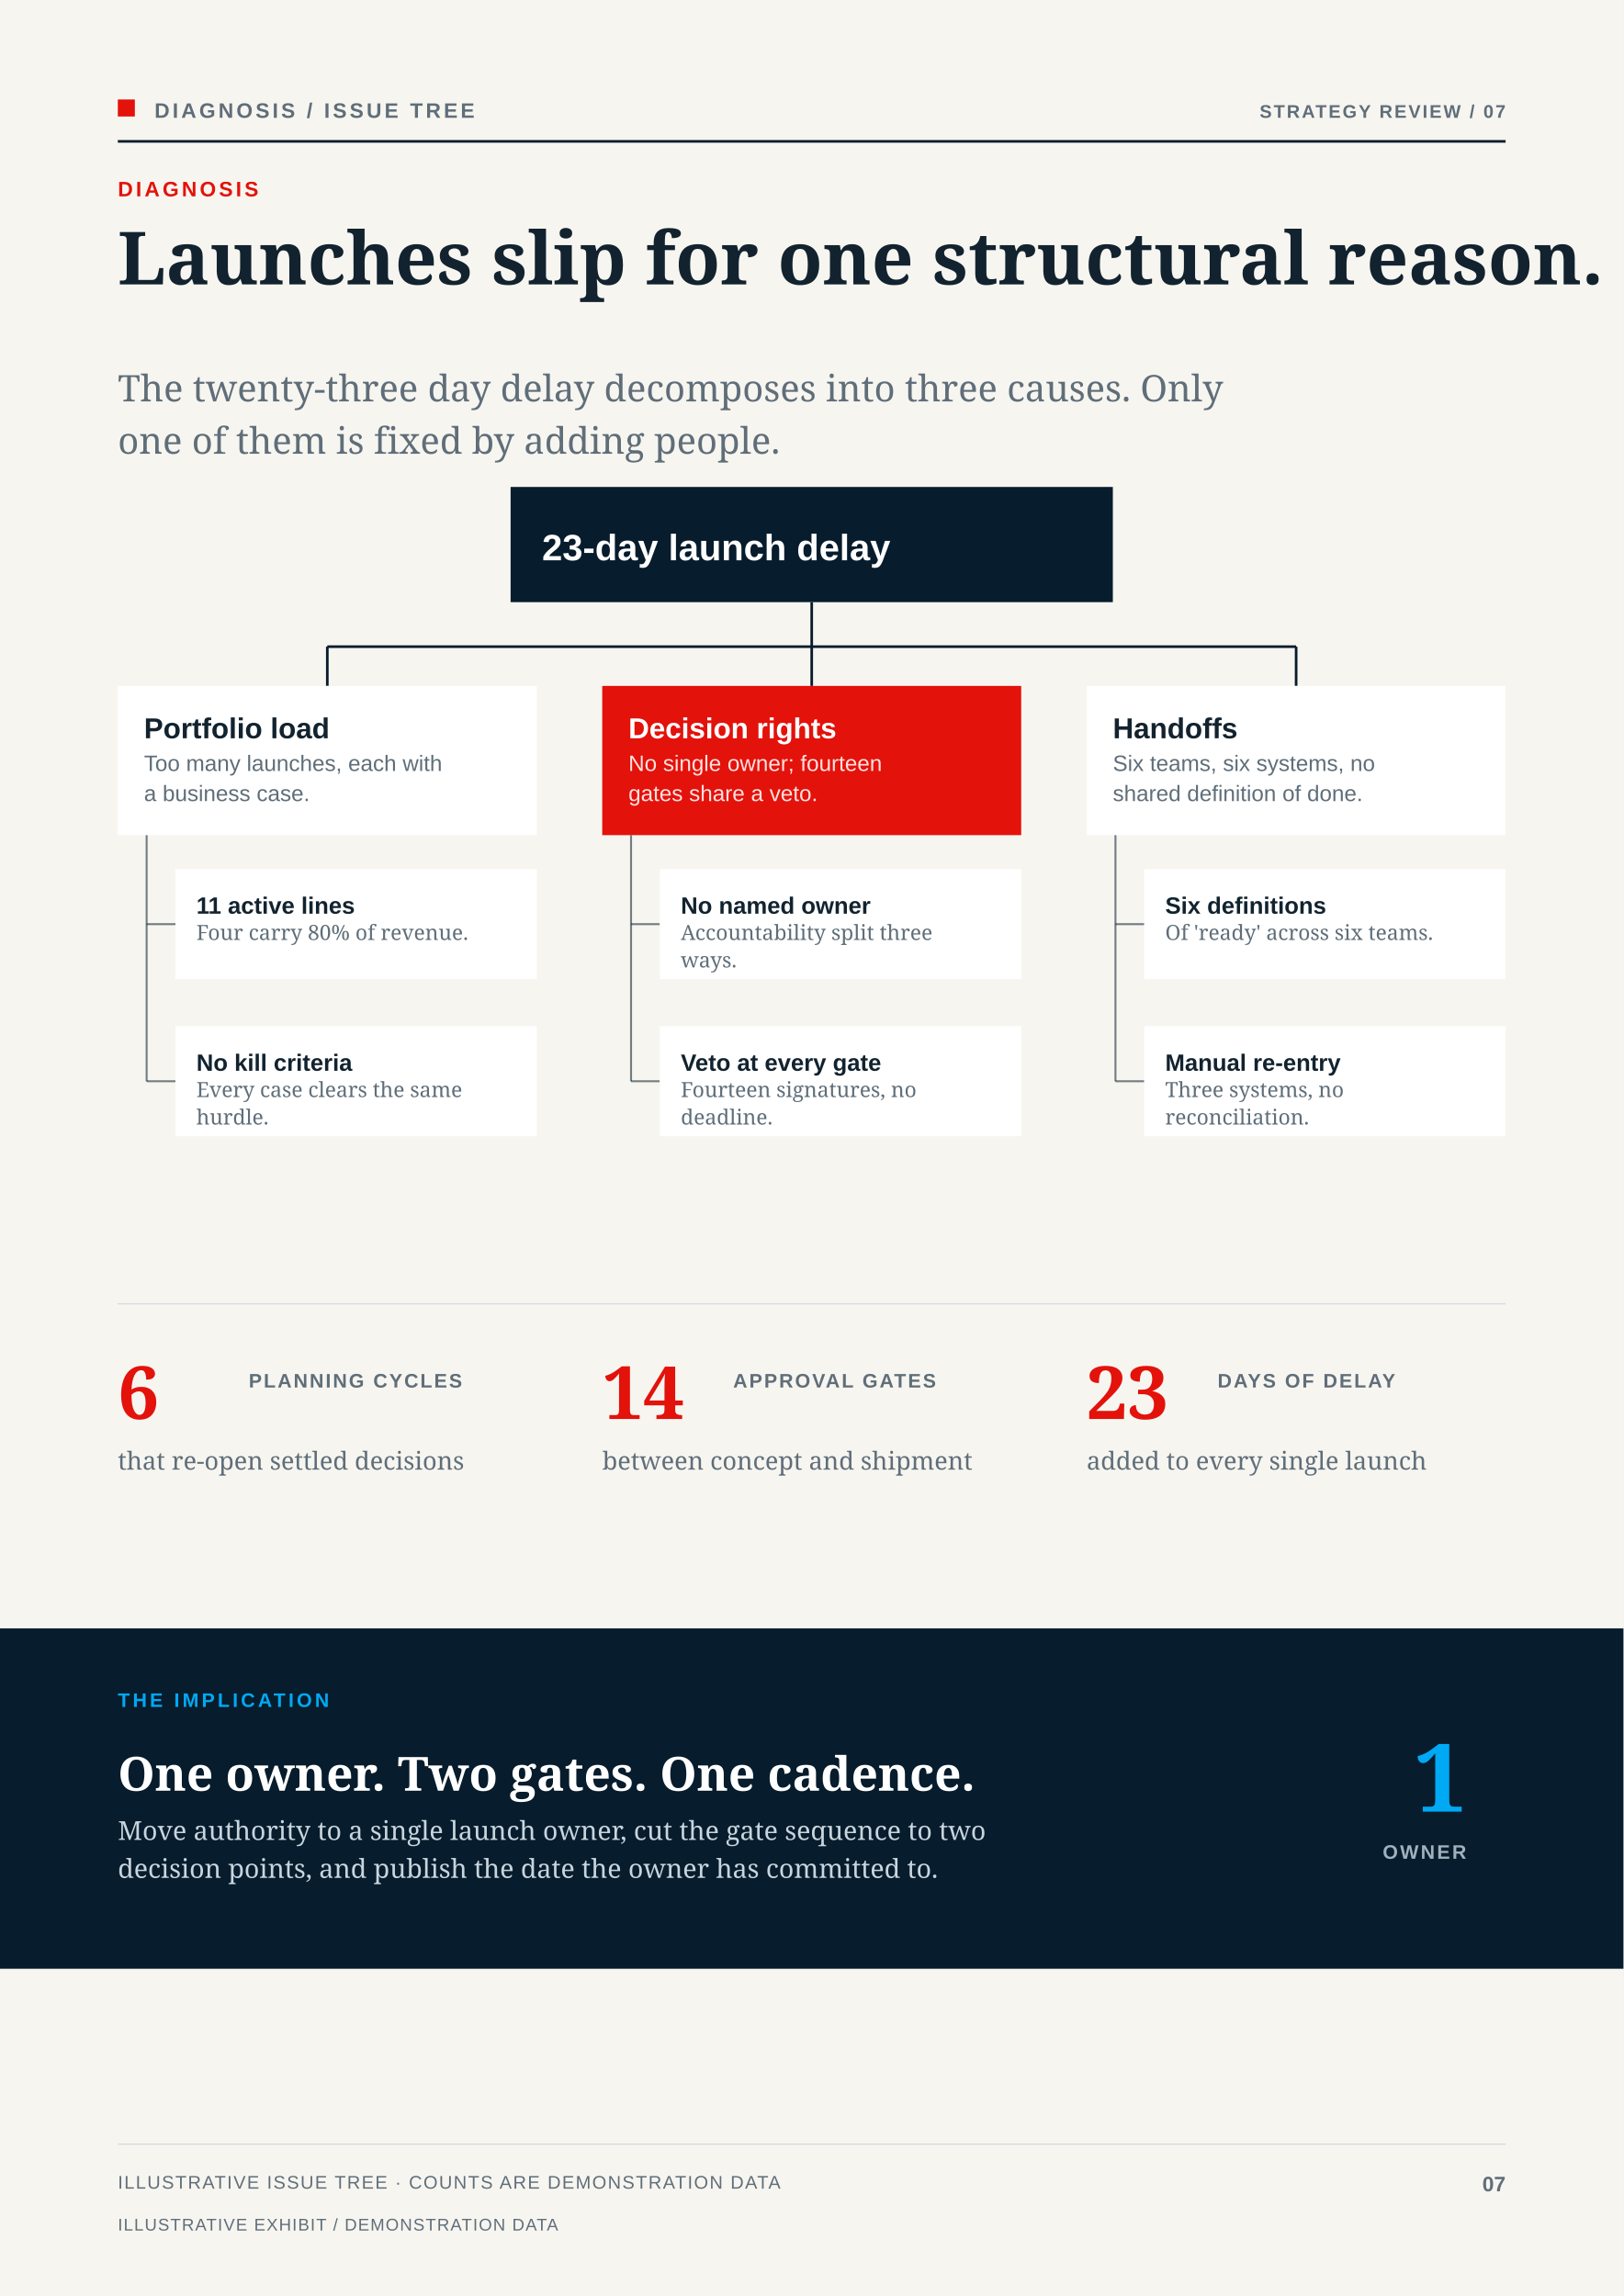
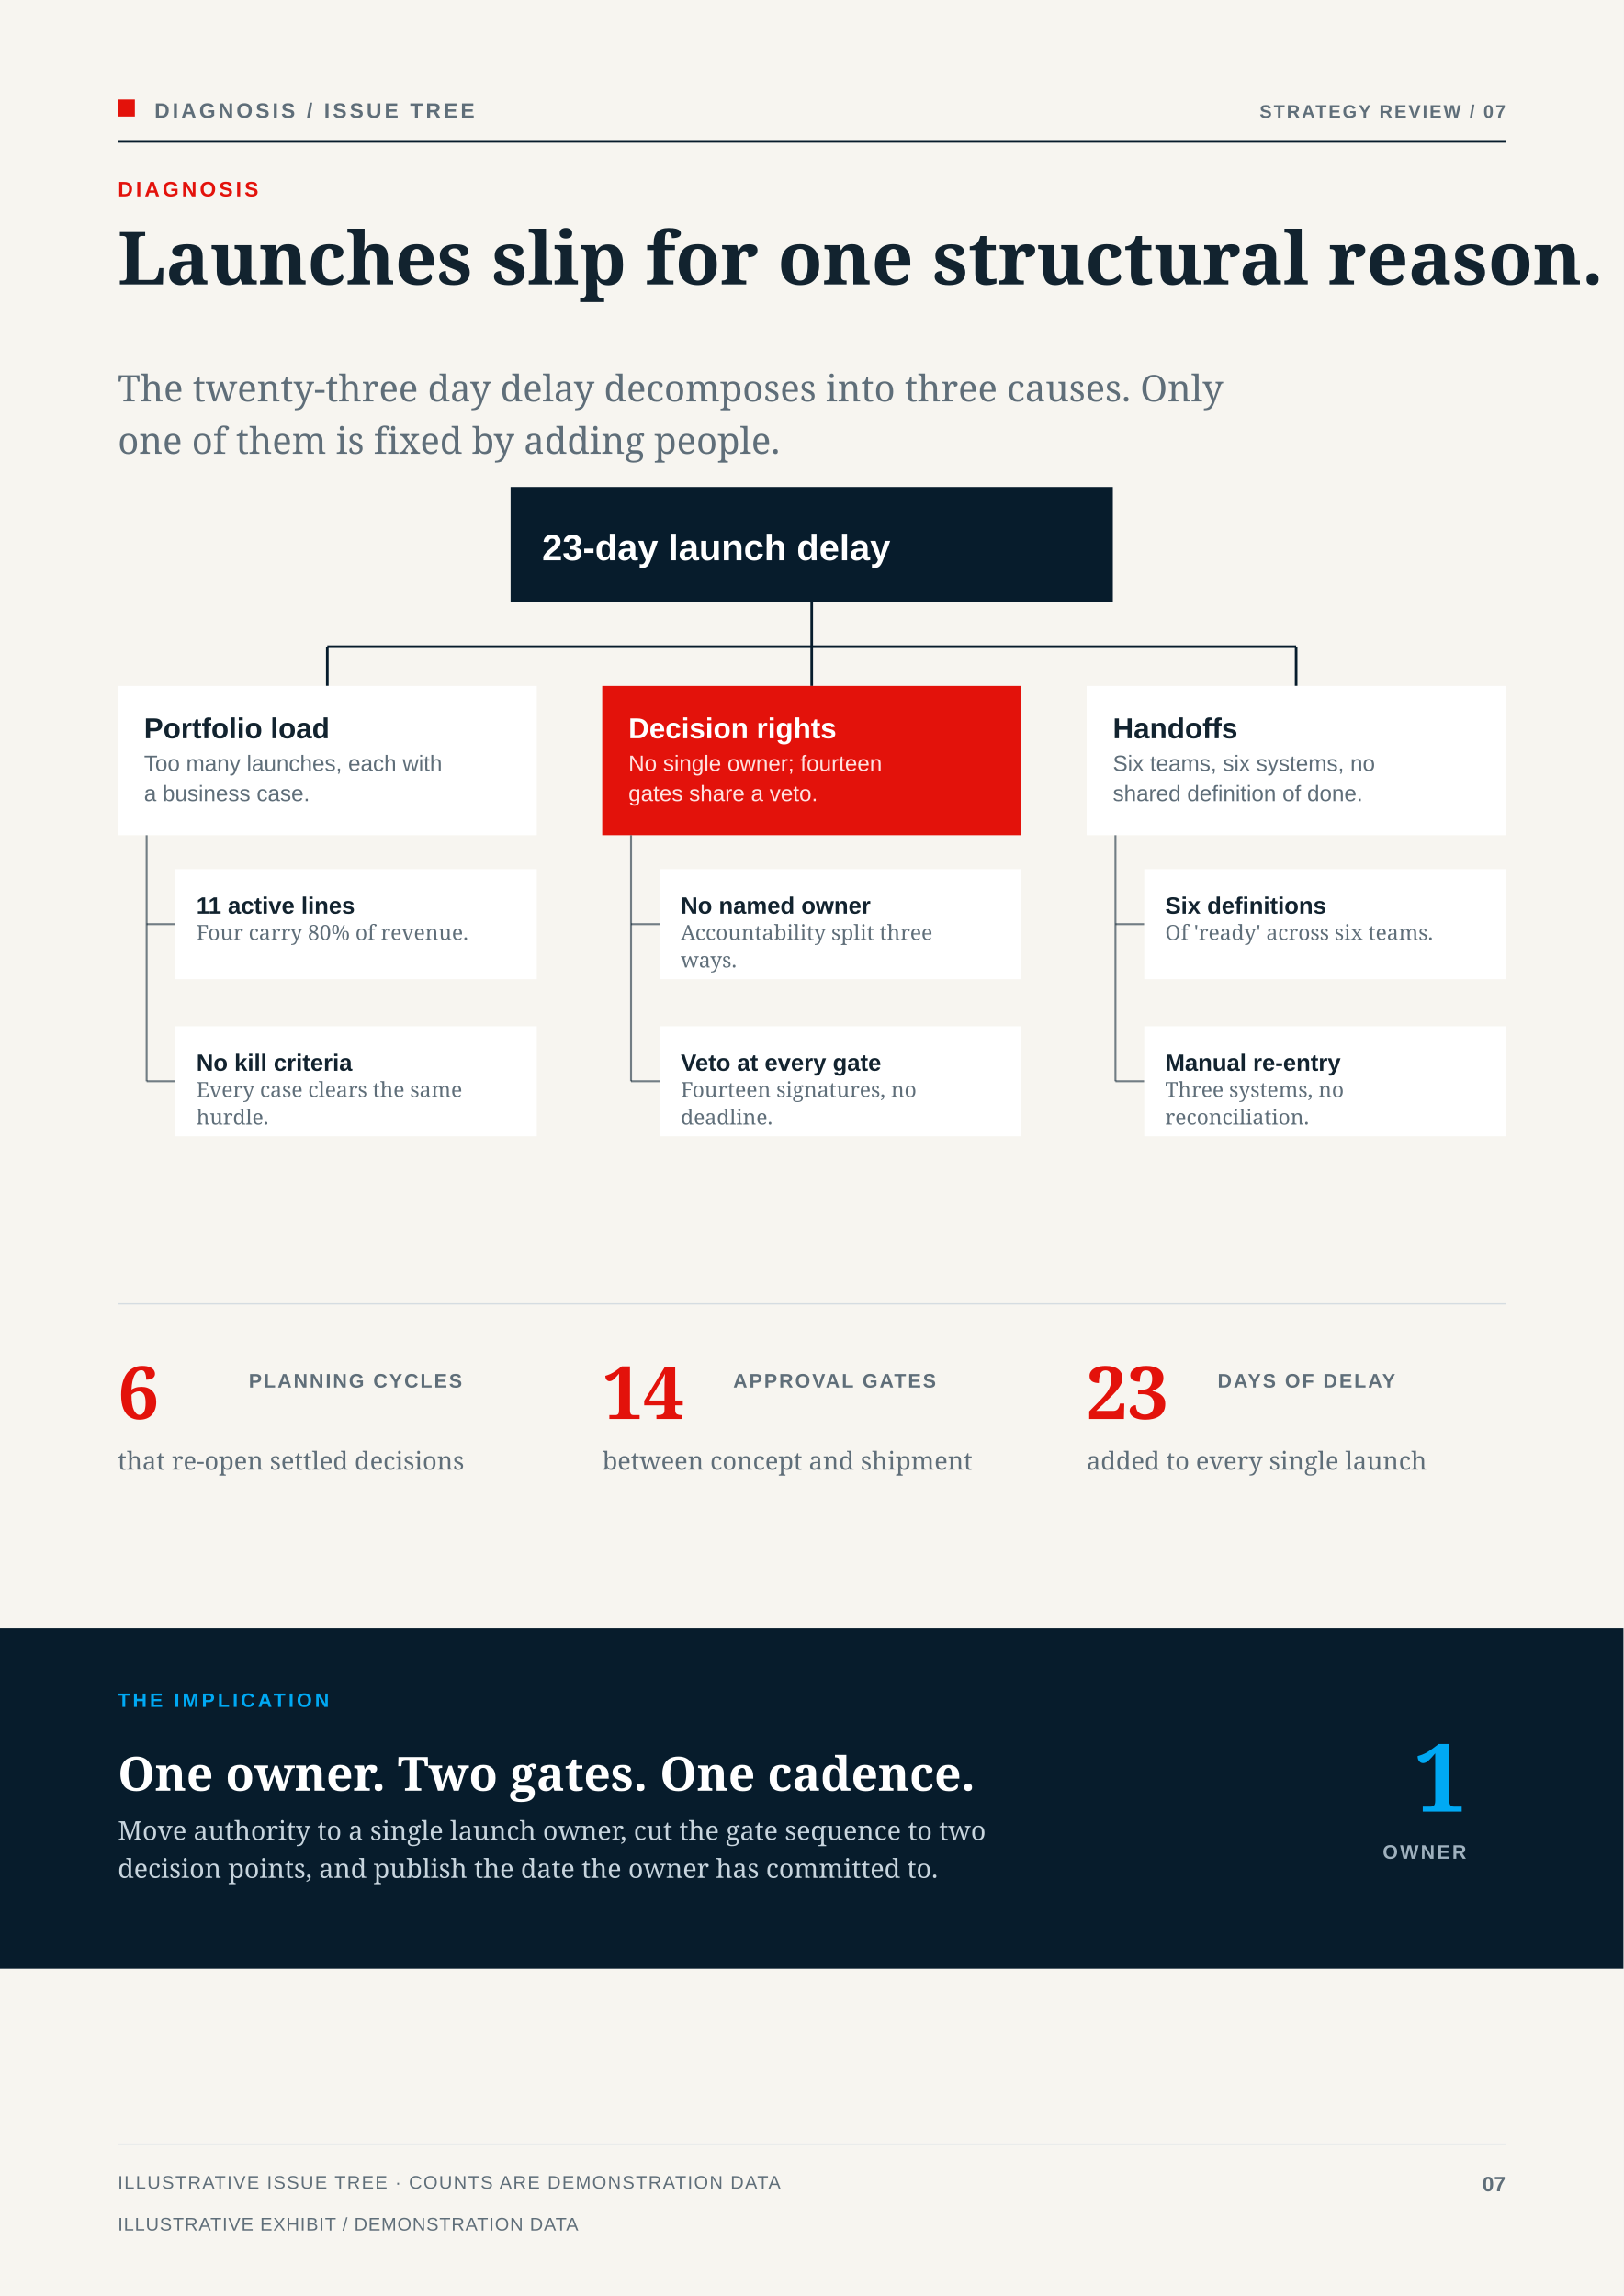
<svg xmlns="http://www.w3.org/2000/svg" lang="en" viewBox="0 0 1240 1754" font-family="Arial" font-size="24" data-pptx-master="a4-boardroom" data-pptx-master-name="A4 Boardroom" data-pptx-layout="br-tree" data-pptx-layout-name="Issue tree / launch delay">
  <rect id="master-bg" data-pptx-layer="master" data-pptx-editable="false" width="1240" height="1754" fill="#F7F5F0" />
  <rect id="br-tree-d1" data-pptx-role="decoration" x="0" y="0" width="1240" height="1754" fill="#F7F5F0" />
  <rect id="br-tree-d2" data-pptx-role="decoration" x="90" y="76" width="13" height="13" fill="#E3120B" />
  <g id="br-tree-p1" data-pptx-placeholder="body" data-pptx-idx="1" data-pptx-bounds="118 64 720 42.8">
    <text x="118" y="90" fill="#5F6E79" font-size="16" font-weight="bold" letter-spacing="2.2" data-pptx-carrier="true">DIAGNOSIS / ISSUE TREE</text>
  </g>
  <g id="br-tree-p2" data-pptx-placeholder="slide-number" data-pptx-idx="2" data-pptx-bounds="850 64 300 41.7">
    <text x="1150" y="90" fill="#5F6E79" font-size="14" font-weight="bold" letter-spacing="1.4" text-anchor="end" data-pptx-carrier="true">STRATEGY REVIEW / 07</text>
  </g>
  <line id="br-tree-d3" data-pptx-role="decoration" x1="90" y1="108" x2="1150" y2="108" stroke="#071C2C" stroke-width="2" />
  <g id="br-tree-p3" data-pptx-placeholder="body" data-pptx-idx="3" data-pptx-bounds="90 124 760 42.8">
    <text x="90" y="150" fill="#E3120B" font-size="16" font-weight="bold" letter-spacing="2.2" data-pptx-carrier="true">DIAGNOSIS</text>
  </g>
  <g id="br-tree-p4" data-pptx-placeholder="title" data-pptx-idx="4" data-pptx-bounds="90 168 1060 94.96">
    <text x="90" y="217.28" fill="#12232F" font-size="56" font-family="Georgia" font-weight="bold" data-pptx-carrier="true">Launches slip for one structural reason.</text>
  </g>
  <g id="br-tree-p5" data-pptx-placeholder="body" data-pptx-idx="5" data-pptx-bounds="90 282 920 96">
    <text x="90" y="306.64" fill="#5F6E79" font-size="28" font-family="Georgia" data-pptx-carrier="true">The twenty-three day delay decomposes into three causes. Only<tspan x="90" dy="40">one of them is fixed by adding people.</tspan>
    </text>
  </g>
  <rect id="br-tree-d4" data-pptx-role="decoration" x="390" y="372" width="460" height="88" fill="#071C2C" />
  <g id="br-tree-p6" data-pptx-placeholder="body" data-pptx-idx="6" data-pptx-bounds="414 388 412 63.400000000000006">
    <text x="414" y="428" fill="#FFFFFF" font-size="28" font-weight="bold" data-pptx-carrier="true">23-day launch delay</text>
  </g>
  <line id="br-tree-d5" data-pptx-role="decoration" x1="620" y1="460" x2="620" y2="494" stroke="#071C2C" stroke-width="2" />
  <line id="br-tree-d6" data-pptx-role="decoration" x1="250" y1="494" x2="990" y2="494" stroke="#071C2C" stroke-width="2" />
  <line id="br-tree-d7" data-pptx-role="decoration" x1="250" y1="494" x2="250" y2="524" stroke="#071C2C" stroke-width="2" />
  <line id="br-tree-d8" data-pptx-role="decoration" x1="620" y1="494" x2="620" y2="524" stroke="#071C2C" stroke-width="2" />
  <line id="br-tree-d9" data-pptx-role="decoration" x1="990" y1="494" x2="990" y2="524" stroke="#071C2C" stroke-width="2" />
  <rect id="br-tree-d10" data-pptx-role="decoration" x="90" y="524" width="320" height="114" fill="#FFFFFF" />
  <g id="br-tree-p7" data-pptx-placeholder="body" data-pptx-idx="7" data-pptx-bounds="110 536 280 48.1">
    <text x="110" y="564" fill="#12232F" font-size="22" font-weight="bold" data-pptx-carrier="true">Portfolio load</text>
  </g>
  <g id="br-tree-p8" data-pptx-placeholder="body" data-pptx-idx="8" data-pptx-bounds="110 574 280 58.8">
    <text x="110" y="588.96" fill="#5F6E79" font-size="17" data-pptx-carrier="true">Too many launches, each with<tspan x="110" dy="23">a business case.</tspan>
    </text>
  </g>
  <line id="br-tree-d11" data-pptx-role="decoration" x1="112" y1="638" x2="112" y2="826" stroke="#071C2C" stroke-width="1.5" stroke-opacity="0.55" />
  <line id="br-tree-d12" data-pptx-role="decoration" x1="112" y1="706" x2="134" y2="706" stroke="#071C2C" stroke-width="1.5" stroke-opacity="0.55" />
  <rect id="br-tree-d13" data-pptx-role="decoration" x="134" y="664" width="276" height="84" fill="#FFFFFF" />
  <line id="br-tree-d14" data-pptx-role="decoration" x1="112" y1="826" x2="134" y2="826" stroke="#071C2C" stroke-width="1.5" stroke-opacity="0.55" />
  <rect id="br-tree-d15" data-pptx-role="decoration" x="134" y="784" width="276" height="84" fill="#FFFFFF" />
  <rect id="br-tree-d16" data-pptx-role="decoration" x="460" y="524" width="320" height="114" fill="#E3120B" />
  <g id="br-tree-p9" data-pptx-placeholder="body" data-pptx-idx="9" data-pptx-bounds="480 536 280 48.1">
    <text x="480" y="564" fill="#FFFFFF" font-size="22" font-weight="bold" data-pptx-carrier="true">Decision rights</text>
  </g>
  <g id="br-tree-p10" data-pptx-placeholder="body" data-pptx-idx="10" data-pptx-bounds="480 574 280 58.8">
    <text x="480" y="588.96" fill="#FFE1DF" font-size="17" data-pptx-carrier="true">No single owner; fourteen<tspan x="480" dy="23">gates share a veto.</tspan>
    </text>
  </g>
  <line id="br-tree-d17" data-pptx-role="decoration" x1="482" y1="638" x2="482" y2="826" stroke="#071C2C" stroke-width="1.5" stroke-opacity="0.55" />
  <line id="br-tree-d18" data-pptx-role="decoration" x1="482" y1="706" x2="504" y2="706" stroke="#071C2C" stroke-width="1.5" stroke-opacity="0.55" />
  <rect id="br-tree-d19" data-pptx-role="decoration" x="504" y="664" width="276" height="84" fill="#FFFFFF" />
  <line id="br-tree-d20" data-pptx-role="decoration" x1="482" y1="826" x2="504" y2="826" stroke="#071C2C" stroke-width="1.5" stroke-opacity="0.55" />
  <rect id="br-tree-d21" data-pptx-role="decoration" x="504" y="784" width="276" height="84" fill="#FFFFFF" />
  <rect id="br-tree-d22" data-pptx-role="decoration" x="830" y="524" width="320" height="114" fill="#FFFFFF" />
  <g id="br-tree-p11" data-pptx-placeholder="body" data-pptx-idx="11" data-pptx-bounds="850 536 280 48.1">
    <text x="850" y="564" fill="#12232F" font-size="22" font-weight="bold" data-pptx-carrier="true">Handoffs</text>
  </g>
  <g id="br-tree-p12" data-pptx-placeholder="body" data-pptx-idx="12" data-pptx-bounds="850 574 280 58.8">
    <text x="850" y="588.96" fill="#5F6E79" font-size="17" data-pptx-carrier="true">Six teams, six systems, no<tspan x="850" dy="23">shared definition of done.</tspan>
    </text>
  </g>
  <line id="br-tree-d23" data-pptx-role="decoration" x1="852" y1="638" x2="852" y2="826" stroke="#071C2C" stroke-width="1.5" stroke-opacity="0.55" />
  <line id="br-tree-d24" data-pptx-role="decoration" x1="852" y1="706" x2="874" y2="706" stroke="#071C2C" stroke-width="1.5" stroke-opacity="0.55" />
  <rect id="br-tree-d25" data-pptx-role="decoration" x="874" y="664" width="276" height="84" fill="#FFFFFF" />
  <line id="br-tree-d26" data-pptx-role="decoration" x1="852" y1="826" x2="874" y2="826" stroke="#071C2C" stroke-width="1.5" stroke-opacity="0.55" />
  <rect id="br-tree-d27" data-pptx-role="decoration" x="874" y="784" width="276" height="84" fill="#FFFFFF" />
  <g id="br-tree-p13" data-pptx-placeholder="body" data-pptx-idx="13" data-pptx-bounds="150 674 244 41.9">
    <text x="150" y="698" fill="#12232F" font-size="18" font-weight="bold" data-pptx-carrier="true">11 active lines</text>
  </g>
  <g id="br-tree-p14" data-pptx-placeholder="body" data-pptx-idx="14" data-pptx-bounds="150 704 244 42">
    <text x="150" y="718.08" fill="#5F6E79" font-size="16" font-family="Georgia" data-pptx-carrier="true">Four carry 80% of revenue.</text>
  </g>
  <g id="br-tree-p15" data-pptx-placeholder="body" data-pptx-idx="15" data-pptx-bounds="150 794 244 41.9">
    <text x="150" y="818" fill="#12232F" font-size="18" font-weight="bold" data-pptx-carrier="true">No kill criteria</text>
  </g>
  <g id="br-tree-p16" data-pptx-placeholder="body" data-pptx-idx="16" data-pptx-bounds="150 824 244 55.4">
    <text x="150" y="838.08" fill="#5F6E79" font-size="16" font-family="Georgia" data-pptx-carrier="true">Every case clears the same<tspan x="150" dy="21">hurdle.</tspan>
    </text>
  </g>
  <g id="br-tree-p17" data-pptx-placeholder="body" data-pptx-idx="17" data-pptx-bounds="520 674 244 41.9">
    <text x="520" y="698" fill="#12232F" font-size="18" font-weight="bold" data-pptx-carrier="true">No named owner</text>
  </g>
  <g id="br-tree-p18" data-pptx-placeholder="body" data-pptx-idx="18" data-pptx-bounds="520 704 244 55.4">
    <text x="520" y="718.08" fill="#5F6E79" font-size="16" font-family="Georgia" data-pptx-carrier="true">Accountability split three<tspan x="520" dy="21">ways.</tspan>
    </text>
  </g>
  <g id="br-tree-p19" data-pptx-placeholder="body" data-pptx-idx="19" data-pptx-bounds="520 794 244 41.9">
    <text x="520" y="818" fill="#12232F" font-size="18" font-weight="bold" data-pptx-carrier="true">Veto at every gate</text>
  </g>
  <g id="br-tree-p20" data-pptx-placeholder="body" data-pptx-idx="20" data-pptx-bounds="520 824 244 55.4">
    <text x="520" y="838.08" fill="#5F6E79" font-size="16" font-family="Georgia" data-pptx-carrier="true">Fourteen signatures, no<tspan x="520" dy="21">deadline.</tspan>
    </text>
  </g>
  <g id="br-tree-p21" data-pptx-placeholder="body" data-pptx-idx="21" data-pptx-bounds="890 674 244 41.9">
    <text x="890" y="698" fill="#12232F" font-size="18" font-weight="bold" data-pptx-carrier="true">Six definitions</text>
  </g>
  <g id="br-tree-p22" data-pptx-placeholder="body" data-pptx-idx="22" data-pptx-bounds="890 704 244 42">
    <text x="890" y="718.08" fill="#5F6E79" font-size="16" font-family="Georgia" data-pptx-carrier="true">Of 'ready' across six teams.</text>
  </g>
  <g id="br-tree-p23" data-pptx-placeholder="body" data-pptx-idx="23" data-pptx-bounds="890 794 244 41.9">
    <text x="890" y="818" fill="#12232F" font-size="18" font-weight="bold" data-pptx-carrier="true">Manual re-entry</text>
  </g>
  <g id="br-tree-p24" data-pptx-placeholder="body" data-pptx-idx="24" data-pptx-bounds="890 824 244 55.4">
    <text x="890" y="838.08" fill="#5F6E79" font-size="16" font-family="Georgia" data-pptx-carrier="true">Three systems, no<tspan x="890" dy="21">reconciliation.</tspan>
    </text>
  </g>
  <line id="br-tree-d28" data-pptx-role="decoration" x1="90" y1="996" x2="1150" y2="996" stroke="#D5DCE1" stroke-width="1" />
  <g id="br-tree-p25" data-pptx-placeholder="body" data-pptx-idx="25" data-pptx-bounds="90 1022 100 100.80000000000001">
    <text x="90" y="1084" fill="#E3120B" font-size="56" font-family="Georgia" font-weight="bold" data-pptx-carrier="true">6</text>
  </g>
  <g id="br-tree-p26" data-pptx-placeholder="body" data-pptx-idx="26" data-pptx-bounds="190 1038 250 38.25">
    <text x="190" y="1060" fill="#5F6E79" font-size="15" font-weight="bold" letter-spacing="1.4" data-pptx-carrier="true">PLANNING CYCLES</text>
  </g>
  <g id="br-tree-p27" data-pptx-placeholder="body" data-pptx-idx="27" data-pptx-bounds="90 1106 320 70">
    <text x="90" y="1122.72" fill="#5F6E79" font-size="19" font-family="Georgia" data-pptx-carrier="true">that re-open settled decisions</text>
  </g>
  <g id="br-tree-p28" data-pptx-placeholder="body" data-pptx-idx="28" data-pptx-bounds="460 1022 100 100.80000000000001">
    <text x="460" y="1084" fill="#E3120B" font-size="56" font-family="Georgia" font-weight="bold" data-pptx-carrier="true">14</text>
  </g>
  <g id="br-tree-p29" data-pptx-placeholder="body" data-pptx-idx="29" data-pptx-bounds="560 1038 250 38.25">
    <text x="560" y="1060" fill="#5F6E79" font-size="15" font-weight="bold" letter-spacing="1.4" data-pptx-carrier="true">APPROVAL GATES</text>
  </g>
  <g id="br-tree-p30" data-pptx-placeholder="body" data-pptx-idx="30" data-pptx-bounds="460 1106 320 70">
    <text x="460" y="1122.72" fill="#5F6E79" font-size="19" font-family="Georgia" data-pptx-carrier="true">between concept and shipment</text>
  </g>
  <g id="br-tree-p31" data-pptx-placeholder="body" data-pptx-idx="31" data-pptx-bounds="830 1022 100 100.80000000000001">
    <text x="830" y="1084" fill="#E3120B" font-size="56" font-family="Georgia" font-weight="bold" data-pptx-carrier="true">23</text>
  </g>
  <g id="br-tree-p32" data-pptx-placeholder="body" data-pptx-idx="32" data-pptx-bounds="930 1038 250 38.25">
    <text x="930" y="1060" fill="#5F6E79" font-size="15" font-weight="bold" letter-spacing="1.4" data-pptx-carrier="true">DAYS OF DELAY</text>
  </g>
  <g id="br-tree-p33" data-pptx-placeholder="body" data-pptx-idx="33" data-pptx-bounds="830 1106 320 70">
    <text x="830" y="1122.72" fill="#5F6E79" font-size="19" font-family="Georgia" data-pptx-carrier="true">added to every single launch</text>
  </g>
  <rect id="br-tree-d29" data-pptx-role="decoration" x="0" y="1244" width="1240" height="260" fill="#071C2C" />
  <g id="br-tree-p34" data-pptx-placeholder="body" data-pptx-idx="34" data-pptx-bounds="90 1280 420 40.25">
    <text x="90" y="1304" fill="#00A9F4" font-size="15" font-weight="bold" letter-spacing="2.2" data-pptx-carrier="true">THE IMPLICATION</text>
  </g>
  <g id="br-tree-p35" data-pptx-placeholder="body" data-pptx-idx="35" data-pptx-bounds="90 1318 760 80">
    <text x="90" y="1368" fill="#FFFFFF" font-size="36" font-family="Georgia" font-weight="bold" data-pptx-carrier="true">One owner. Two gates. One cadence.</text>
  </g>
  <g id="br-tree-p36" data-pptx-placeholder="body" data-pptx-idx="36" data-pptx-bounds="90 1388 780 90">
    <text x="90" y="1405.6" fill="#C8D5DE" font-size="20" font-family="Georgia" data-pptx-carrier="true">Move authority to a single launch owner, cut the gate sequence to two<tspan x="90" dy="29">decision points, and publish the date the owner has committed to.</tspan>
    </text>
  </g>
  <g id="br-tree-p37" data-pptx-placeholder="body" data-pptx-idx="37" data-pptx-bounds="900 1314 220 117.6">
    <text x="1120" y="1384" fill="#00A9F4" font-size="72" font-family="Georgia" font-weight="bold" text-anchor="end" data-pptx-carrier="true">1</text>
  </g>
  <g id="br-tree-p38" data-pptx-placeholder="body" data-pptx-idx="38" data-pptx-bounds="900 1396 220 40.25">
    <text x="1120" y="1420" fill="#9FB1BE" font-size="15" font-weight="bold" letter-spacing="1.6" text-anchor="end" data-pptx-carrier="true">OWNER</text>
  </g>
  <line id="br-tree-d30" data-pptx-role="decoration" x1="90" y1="1638" x2="1150" y2="1638" stroke="#D5DCE1" stroke-width="1" />
  <g id="br-tree-p39" data-pptx-placeholder="body" data-pptx-idx="39" data-pptx-bounds="90 1648 920 39.7">
    <text x="90" y="1672" fill="#5F6E79" font-size="14" letter-spacing="1.0" data-pptx-carrier="true">ILLUSTRATIVE ISSUE TREE · COUNTS ARE DEMONSTRATION DATA</text>
  </g>
-   <g id="br-tree-p40" data-pptx-placeholder="body" data-pptx-idx="40" data-pptx-bounds="90 1682 920 37.15">
-     <text x="90" y="1704" fill="#5F6E79" font-size="13" letter-spacing="0.8" data-pptx-carrier="true">ILLUSTRATIVE EXHIBIT / DEMONSTRATION DATA</text>
+   <g id="br-tree-p40" data-pptx-placeholder="body" data-pptx-idx="40" data-pptx-bounds="90 1682 920 37.7">
+     <text x="90" y="1704" fill="#5F6E79" font-size="14" letter-spacing="0.6" data-pptx-carrier="true">ILLUSTRATIVE EXHIBIT / DEMONSTRATION DATA</text>
  </g>
  <g id="br-tree-p41" data-pptx-placeholder="slide-number" data-pptx-idx="41" data-pptx-bounds="1040 1648 110 42.8">
    <text x="1150" y="1674" fill="#5F6E79" font-size="16" font-weight="bold" text-anchor="end" data-pptx-carrier="true">07</text>
  </g>
</svg>
